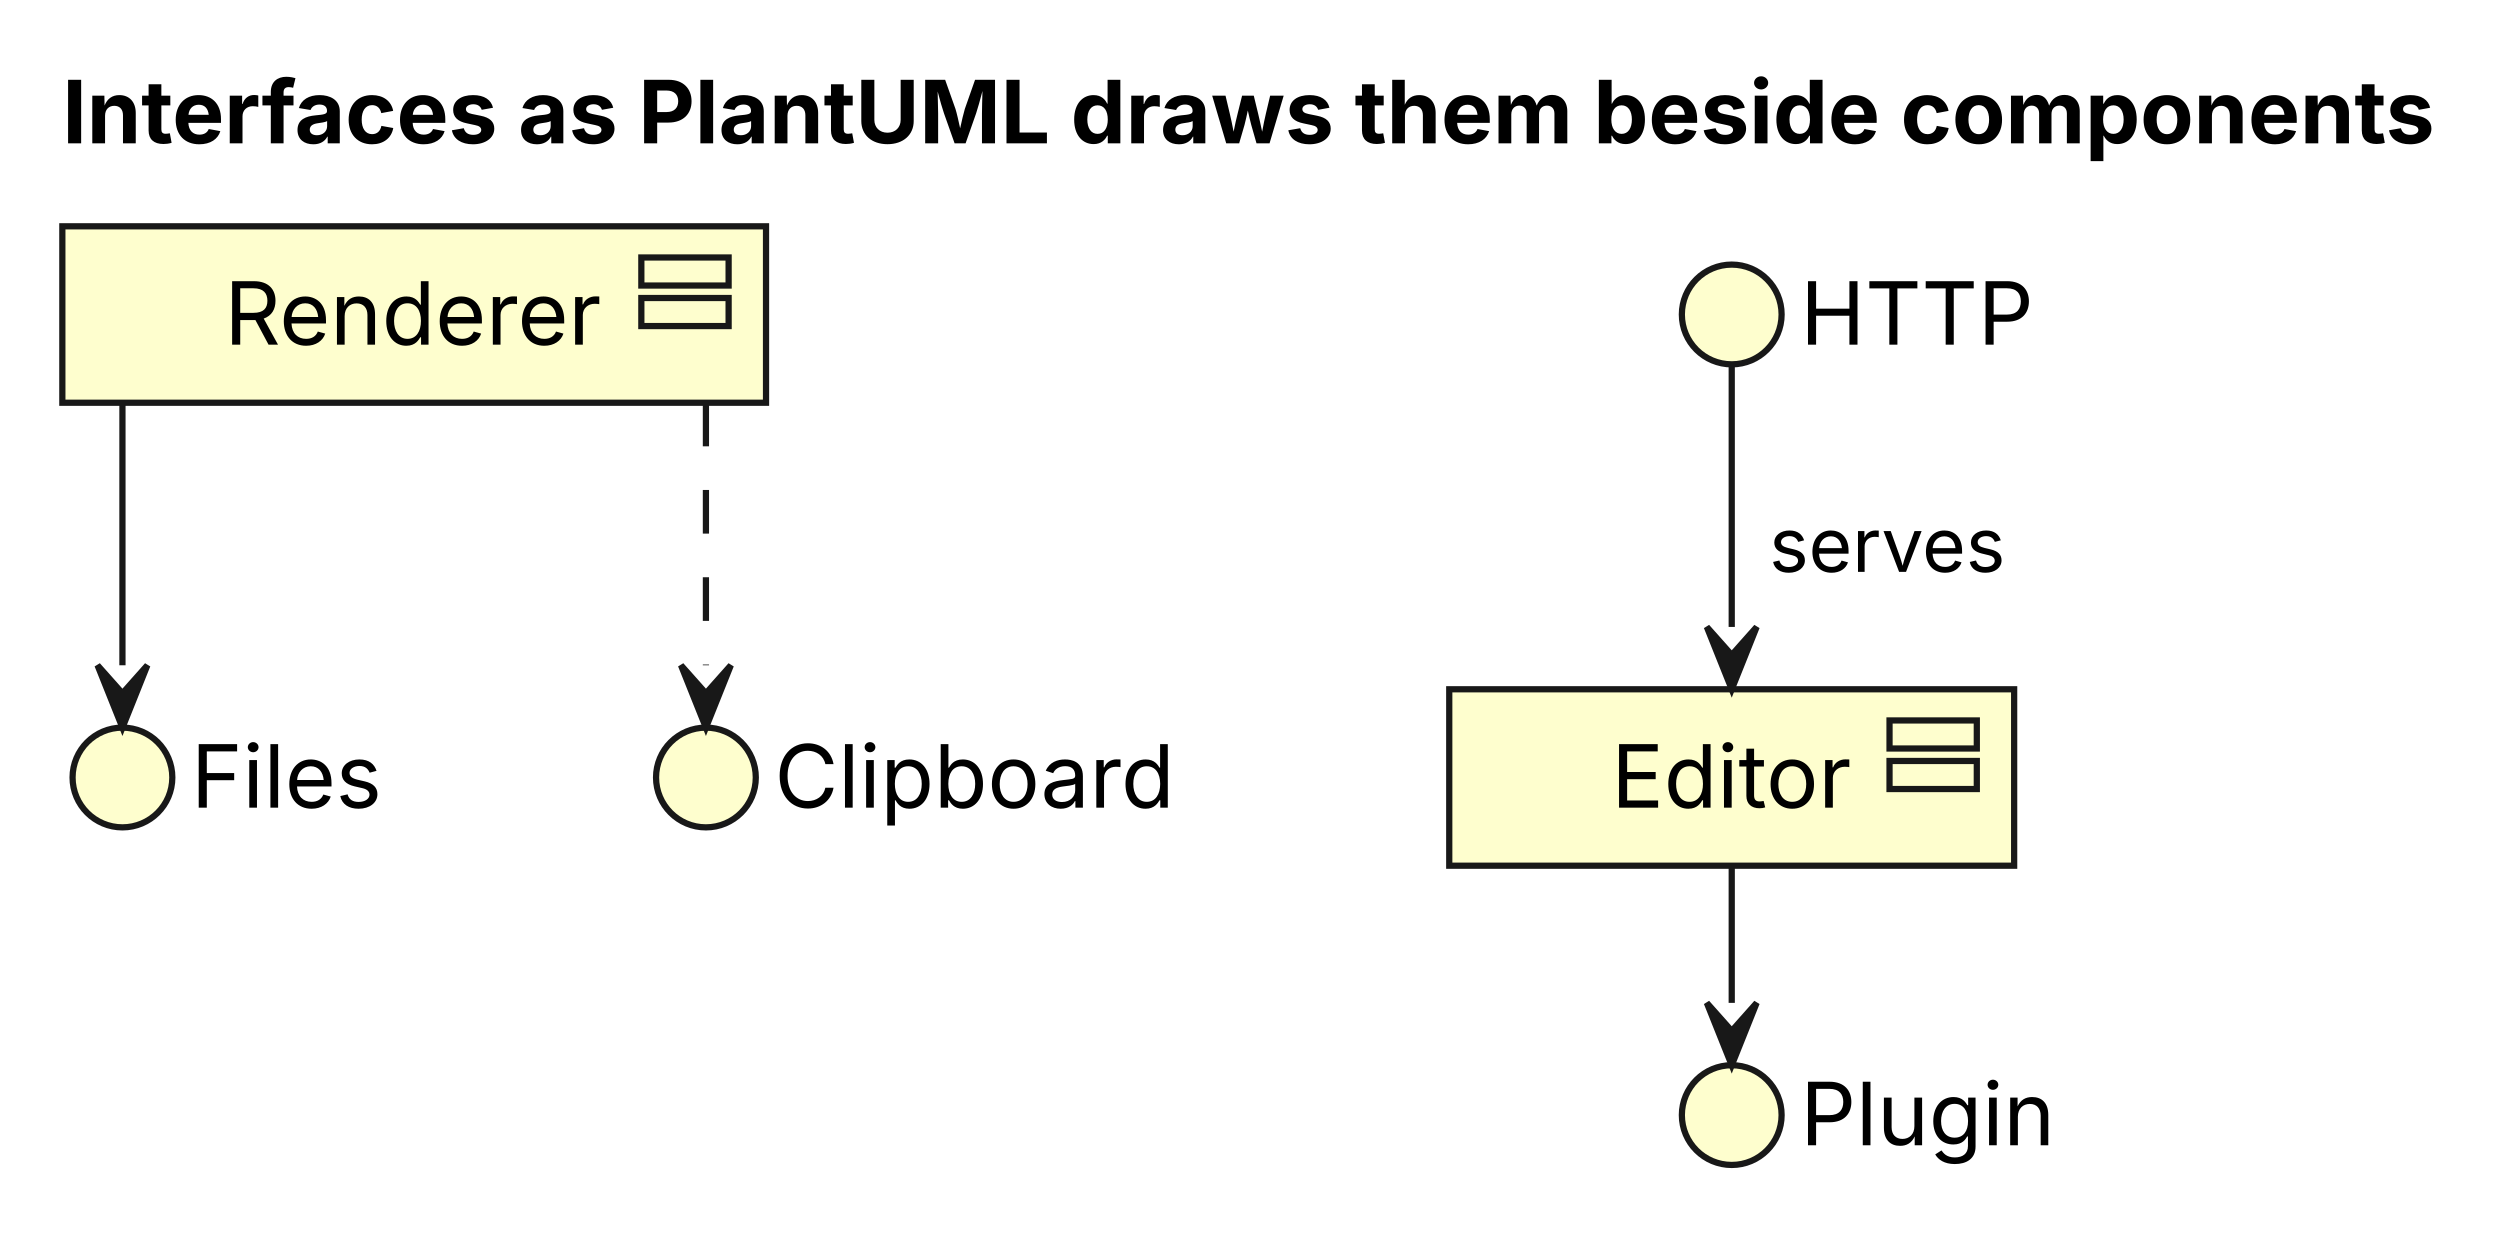
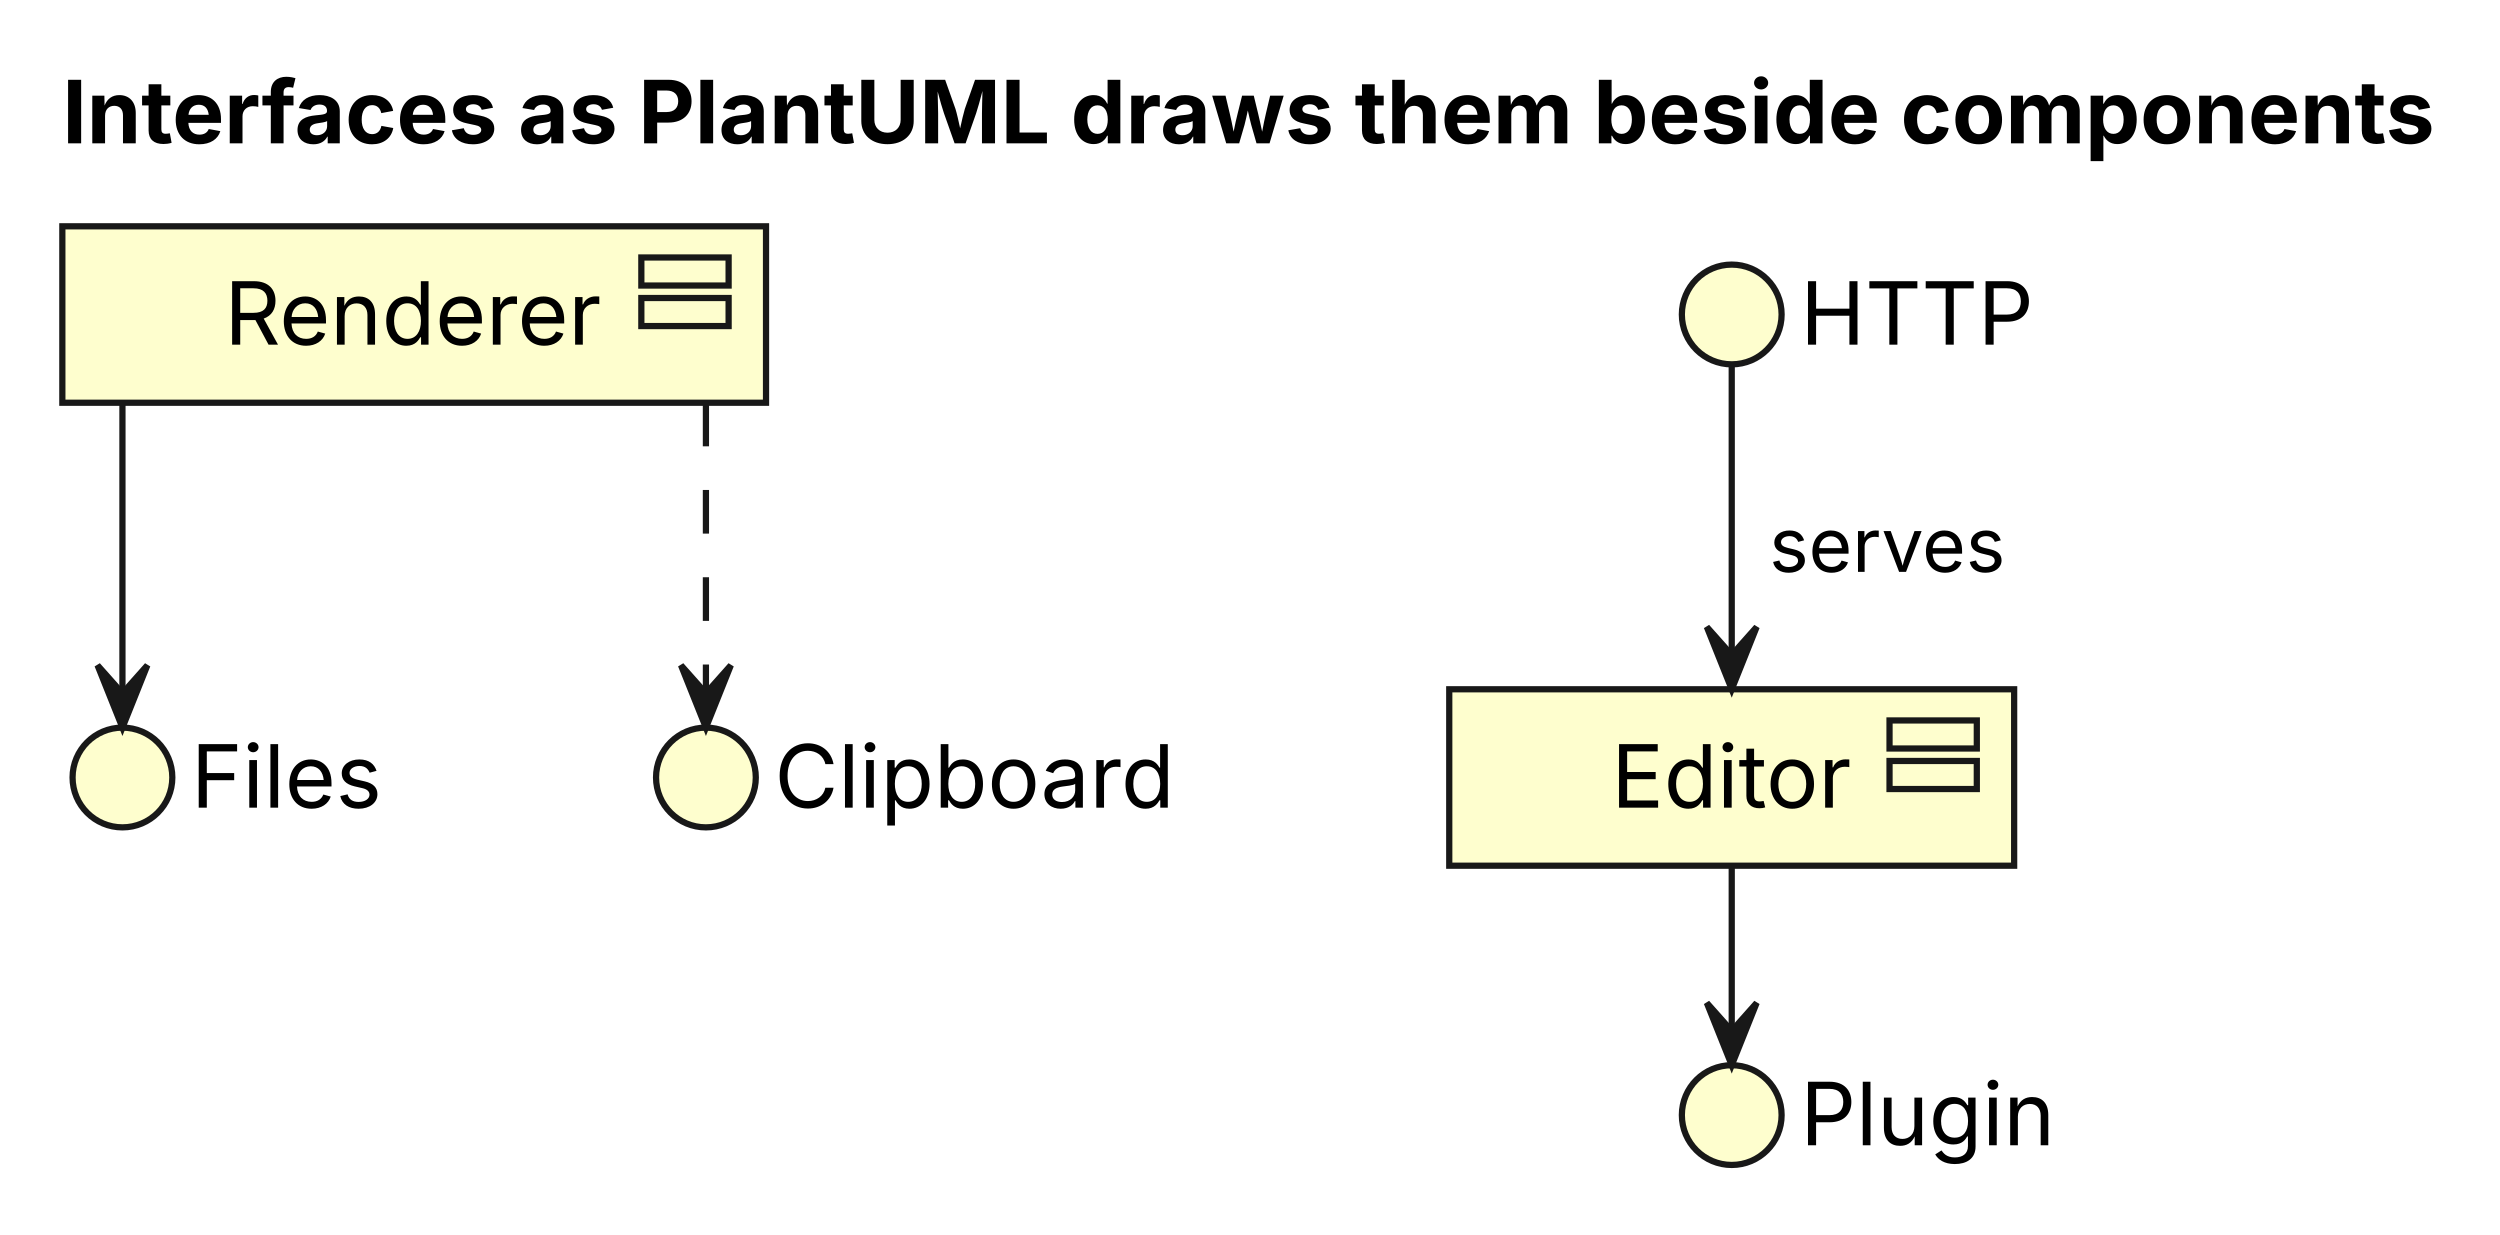
<svg xmlns="http://www.w3.org/2000/svg" width="401" height="198" viewBox="0 0 401 198" data-omaspec="parts">
  <g transform="translate(10,10)">
    <g>
      <g class="interface-F" id="interface-F">
        <ellipse cx="9.64" cy="114.71" rx="8" ry="8" fill="#FEFECE" stroke="#181818" stroke-width="1" />
      </g>
      <g class="interface-Plugin" id="interface-Plugin">
        <ellipse cx="267.77" cy="168.86" rx="8" ry="8" fill="#FEFECE" stroke="#181818" stroke-width="1" />
      </g>
      <g class="component-Renderer" id="component-Renderer">
        <rect x="0" y="26.3" width="112.87" height="28.3" fill="#FEFECE" stroke="#181818" stroke-width="1" />
        <rect x="92.87" y="31.3" width="14" height="4.5" fill="none" stroke="#181818" stroke-width="1" />
        <rect x="92.87" y="37.8" width="14" height="4.5" fill="none" stroke="#181818" stroke-width="1" />
      </g>
      <g class="interface-Clipboard" id="interface-Clipboard">
        <ellipse cx="103.23" cy="114.71" rx="8" ry="8" fill="#FEFECE" stroke="#181818" stroke-width="1" />
      </g>
      <g class="component-Editor" id="component-Editor">
        <rect x="222.46" y="100.56" width="90.61" height="28.3" fill="#FEFECE" stroke="#181818" stroke-width="1" />
        <rect x="293.08" y="105.56" width="14" height="4.5" fill="none" stroke="#181818" stroke-width="1" />
        <rect x="293.08" y="112.06" width="14" height="4.5" fill="none" stroke="#181818" stroke-width="1" />
      </g>
      <g class="interface-HTTP" id="interface-HTTP">
        <ellipse cx="267.77" cy="40.44" rx="8" ry="8" fill="#FEFECE" stroke="#181818" stroke-width="1" />
      </g>
    </g>
    <g id="lines">
      <g class="link-Renderer-Clipboard" id="link-Renderer-Clipboard">
-         <polyline points="103.23,54.59 103.23,96.71" fill="none" stroke="#181818" stroke-width="1" stroke-dasharray="7,7" />
+         <polyline points="103.23,54.59 103.23,101.21" fill="none" stroke="#181818" stroke-width="1" stroke-dasharray="7,7" />
      </g>
      <g class="link-Renderer-F" id="link-Renderer-F">
-         <polyline points="9.64,54.59 9.64,96.71" fill="none" stroke="#181818" stroke-width="1" />
+         <polyline points="9.64,54.59 9.64,101.21" fill="none" stroke="#181818" stroke-width="1" />
      </g>
      <g class="link-Editor-Plugin" id="link-Editor-Plugin">
-         <polyline points="267.77,128.86 267.77,150.86" fill="none" stroke="#181818" stroke-width="1" />
+         <polyline points="267.77,128.86 267.77,155.36" fill="none" stroke="#181818" stroke-width="1" />
      </g>
      <g class="link-HTTP-Editor-serves" id="link-HTTP-Editor-serves">
-         <polyline points="267.77,48.44 267.77,90.56" fill="none" stroke="#181818" stroke-width="1" />
+         <polyline points="267.77,48.44 267.77,95.06" fill="none" stroke="#181818" stroke-width="1" />
      </g>
      <g class="link-Renderer-Clipboard">
        <polygon points="99.23,96.71 103.23,106.71 107.23,96.71 103.23,101.21" fill="#181818" stroke="#181818" stroke-width="1" />
      </g>
      <g class="link-Renderer-F">
        <polygon points="5.64,96.71 9.64,106.71 13.64,96.71 9.64,101.21" fill="#181818" stroke="#181818" stroke-width="1" />
      </g>
      <g class="link-Editor-Plugin">
        <polygon points="263.77,150.86 267.77,160.86 271.77,150.86 267.77,155.36" fill="#181818" stroke="#181818" stroke-width="1" />
      </g>
      <g class="link-HTTP-Editor-serves">
        <polygon points="263.77,90.56 267.77,100.56 271.77,90.56 267.77,95.06" fill="#181818" stroke="#181818" stroke-width="1" />
      </g>
    </g>
    <g>
      <g class="interface-F">
        <text font-family="Inter, Arial, Liberation Sans, Arimo, Helvetica, Nimbus Sans, sans-serif" xml:space="preserve">
          <tspan x="20.64" y="119.55" font-size="14" fill="#000000" textLength="30.59" lengthAdjust="spacing">Files</tspan>
        </text>
      </g>
      <g class="interface-Plugin">
        <text font-family="Inter, Arial, Liberation Sans, Arimo, Helvetica, Nimbus Sans, sans-serif" xml:space="preserve">
          <tspan x="278.77" y="173.7" font-size="14" fill="#000000" textLength="40.85" lengthAdjust="spacing">Plugin</tspan>
        </text>
      </g>
      <g class="component-Renderer">
        <text font-family="Inter, Arial, Liberation Sans, Arimo, Helvetica, Nimbus Sans, sans-serif" xml:space="preserve">
          <tspan x="26" y="45.29" font-size="14" fill="#000000" textLength="60.87" lengthAdjust="spacing">Renderer</tspan>
        </text>
      </g>
      <g class="interface-Clipboard">
        <text font-family="Inter, Arial, Liberation Sans, Arimo, Helvetica, Nimbus Sans, sans-serif" xml:space="preserve">
          <tspan x="114.23" y="119.55" font-size="14" fill="#000000" textLength="64.23" lengthAdjust="spacing">Clipboard</tspan>
        </text>
      </g>
      <g class="component-Editor">
        <text font-family="Inter, Arial, Liberation Sans, Arimo, Helvetica, Nimbus Sans, sans-serif" xml:space="preserve">
          <tspan x="248.46" y="119.55" font-size="14" fill="#000000" textLength="38.61" lengthAdjust="spacing">Editor</tspan>
        </text>
      </g>
      <g class="interface-HTTP">
        <text font-family="Inter, Arial, Liberation Sans, Arimo, Helvetica, Nimbus Sans, sans-serif" xml:space="preserve">
          <tspan x="278.77" y="45.29" font-size="14" fill="#000000" textLength="37.44" lengthAdjust="spacing">HTTP</tspan>
        </text>
      </g>
      <g class="link-HTTP-Editor-serves">
        <text font-family="Inter, Arial, Liberation Sans, Arimo, Helvetica, Nimbus Sans, sans-serif" xml:space="preserve">
          <tspan x="273.77" y="81.73" font-size="12" fill="#000000" textLength="37.92" lengthAdjust="spacing">serves</tspan>
        </text>
      </g>
      <g class="title" id="title">
        <text font-family="Inter, Arial, Liberation Sans, Arimo, Helvetica, Nimbus Sans, sans-serif" xml:space="preserve">
          <tspan x="0" y="12.99" font-size="14" fill="#000000" font-weight="bold" textLength="380.95" lengthAdjust="spacing">Interfaces as PlantUML draws them beside components</tspan>
        </text>
      </g>
    </g>
  </g>
</svg>
